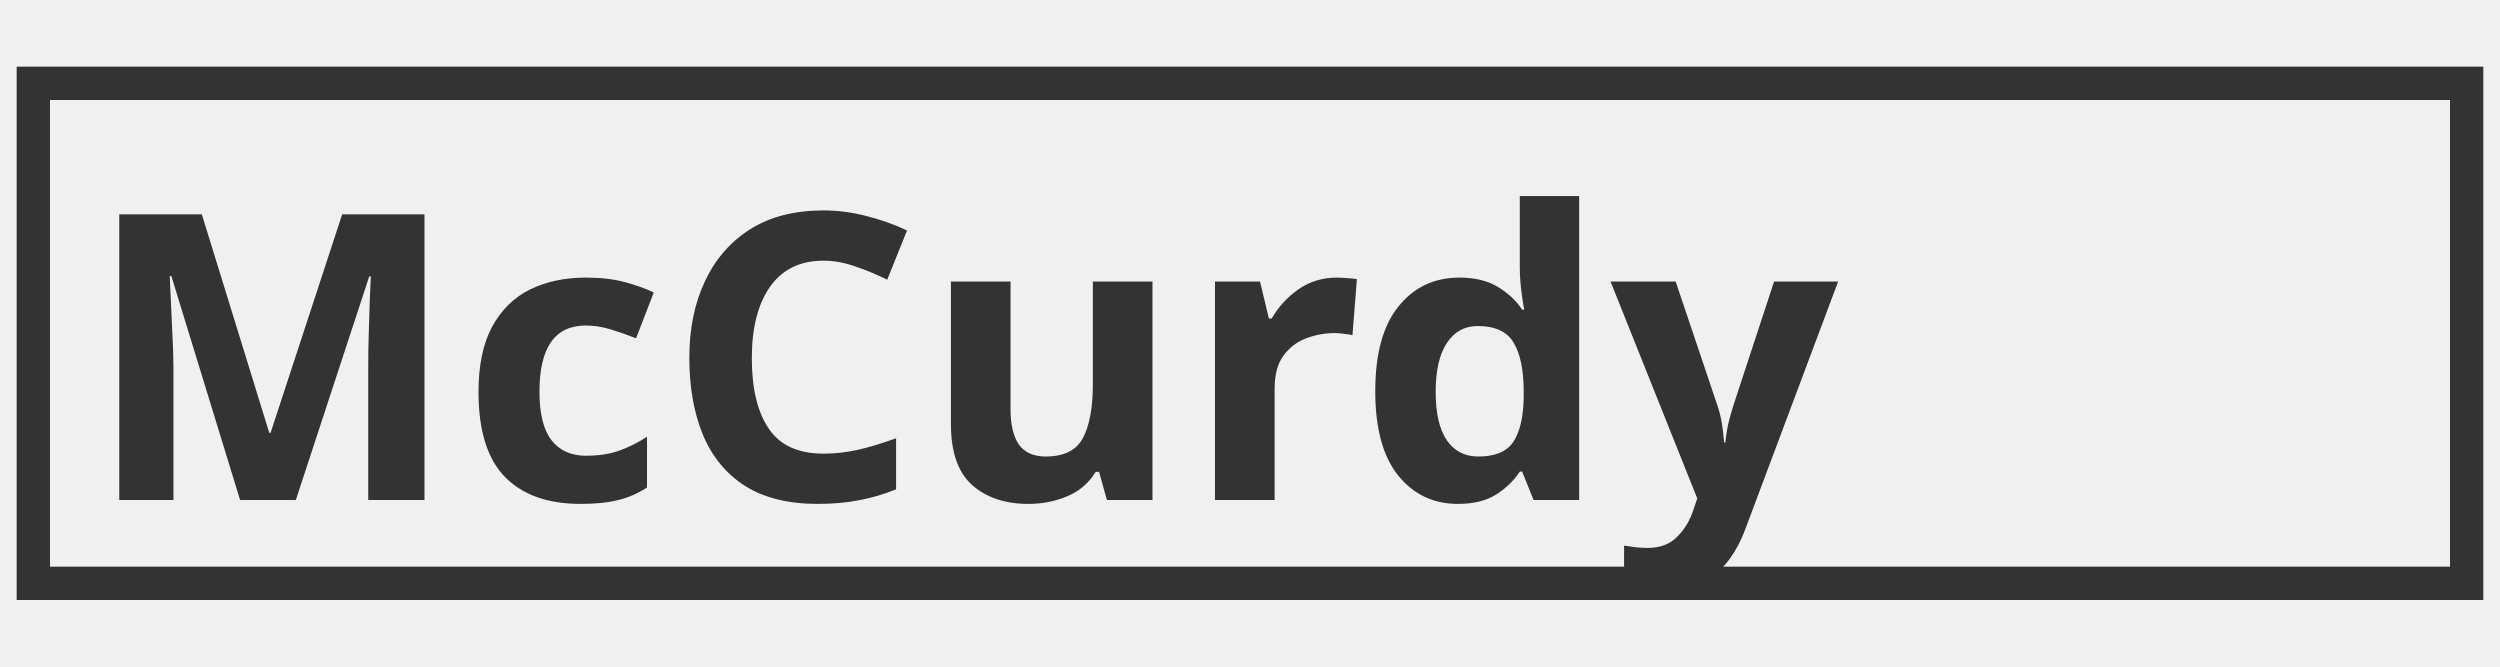
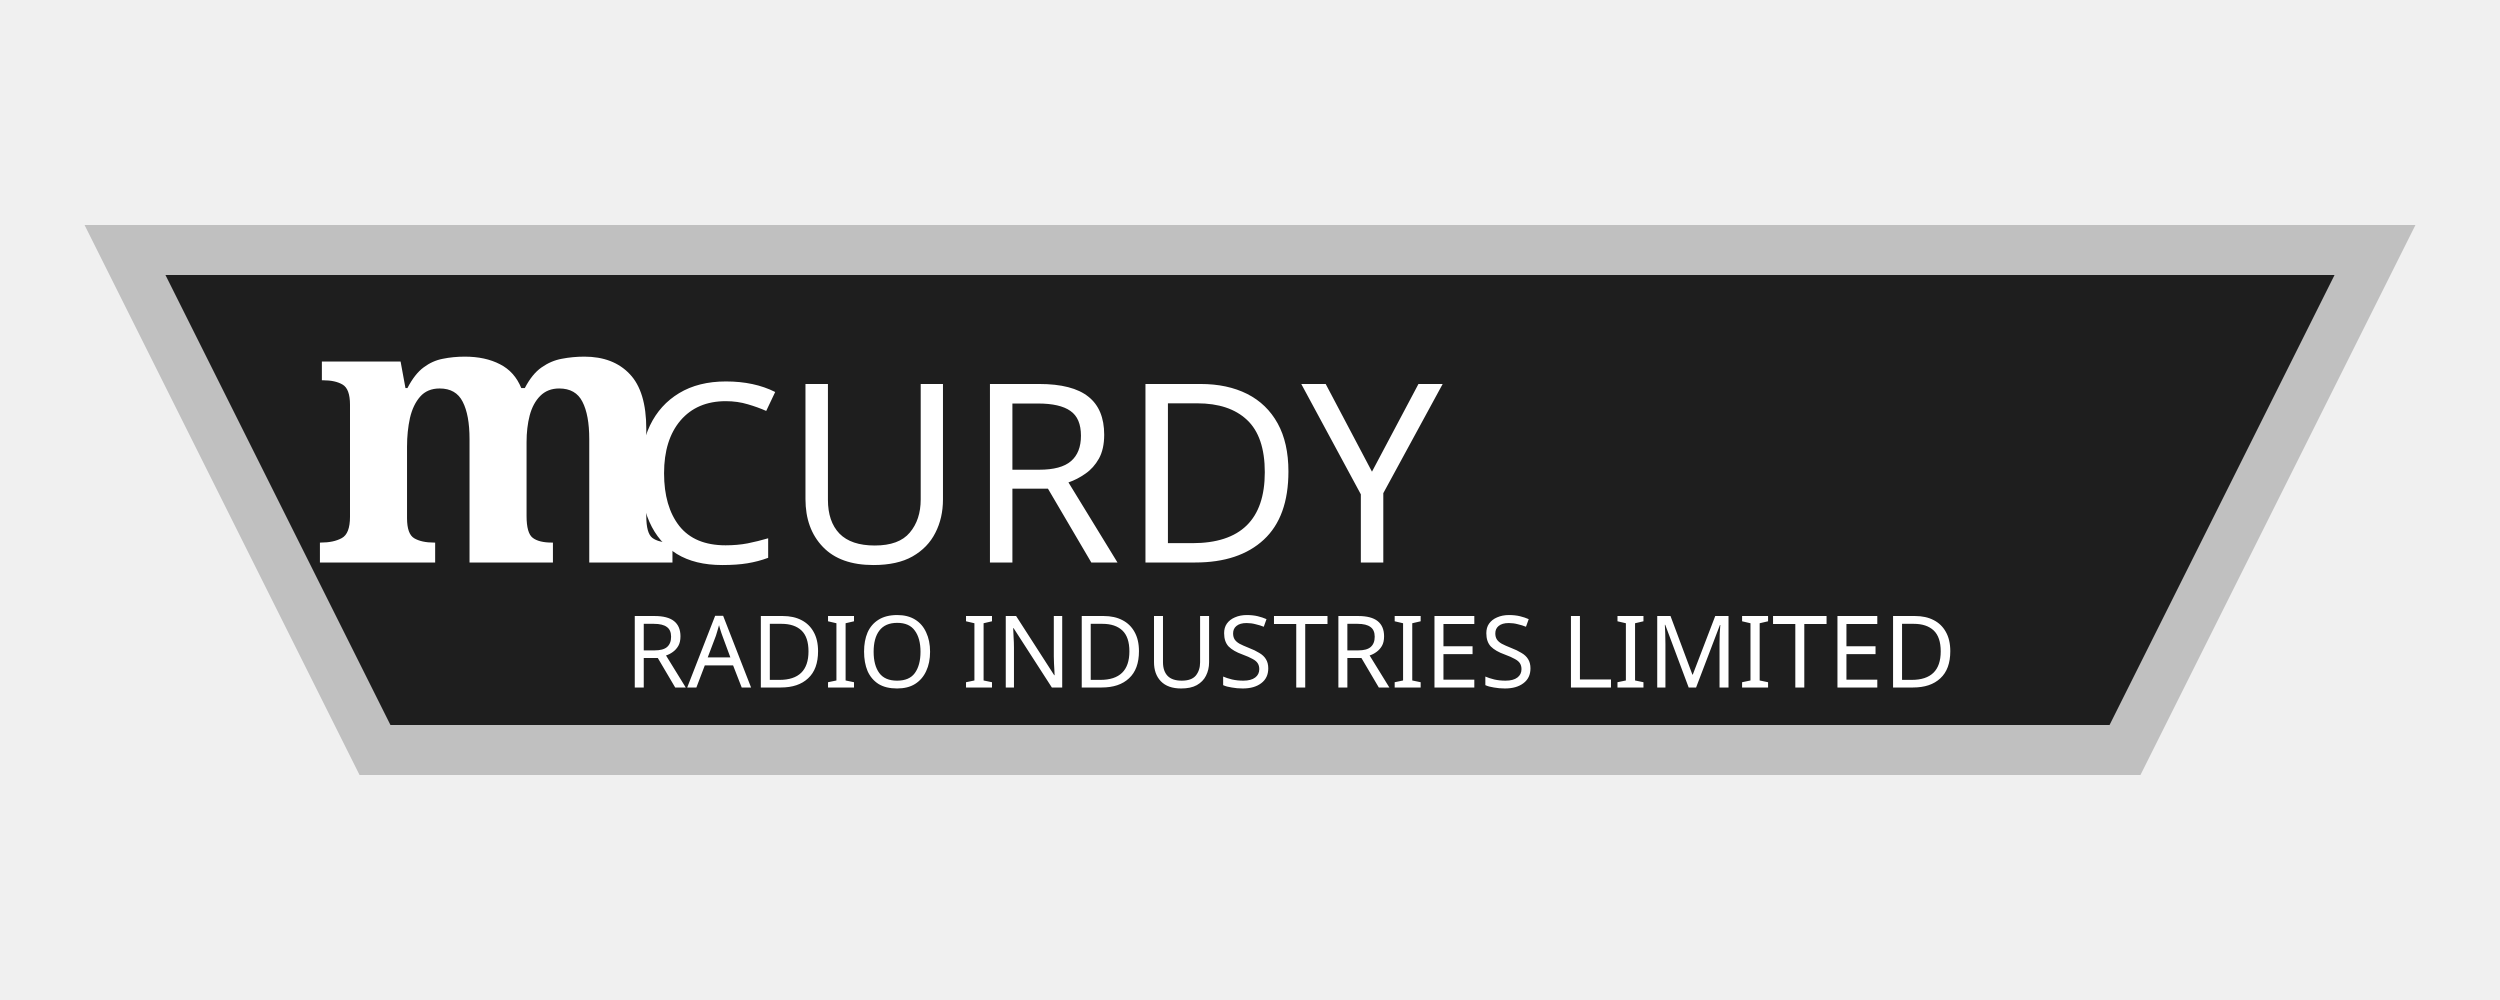
- <svg xmlns="http://www.w3.org/2000/svg" viewBox="0 0 150 40">
-   <text x="5" y="30" font-family="sans-serif" font-size="24" font-weight="bold" fill="#333">McCurdy</text>
-   <rect x="2" y="5" width="146" height="30" fill="none" stroke="#333" stroke-width="2" />
+ <svg xmlns="http://www.w3.org/2000/svg" viewBox="0 0 200 80">
+   <path d="M10 20 L190 20 L170 60 L30 60 Z" fill="#1e1e1e" stroke="#c0c0c0" stroke-width="4" />
+   <text x="25" y="45" font-family="serif" font-size="30" font-weight="bold" fill="#ffffff">m</text>
+   <text x="50" y="45" font-family="sans-serif" font-size="20" fill="#ffffff">CURDY</text>
+   <text x="50" y="55" font-family="sans-serif" font-size="8" fill="#ffffff">RADIO INDUSTRIES LIMITED</text>
</svg>
